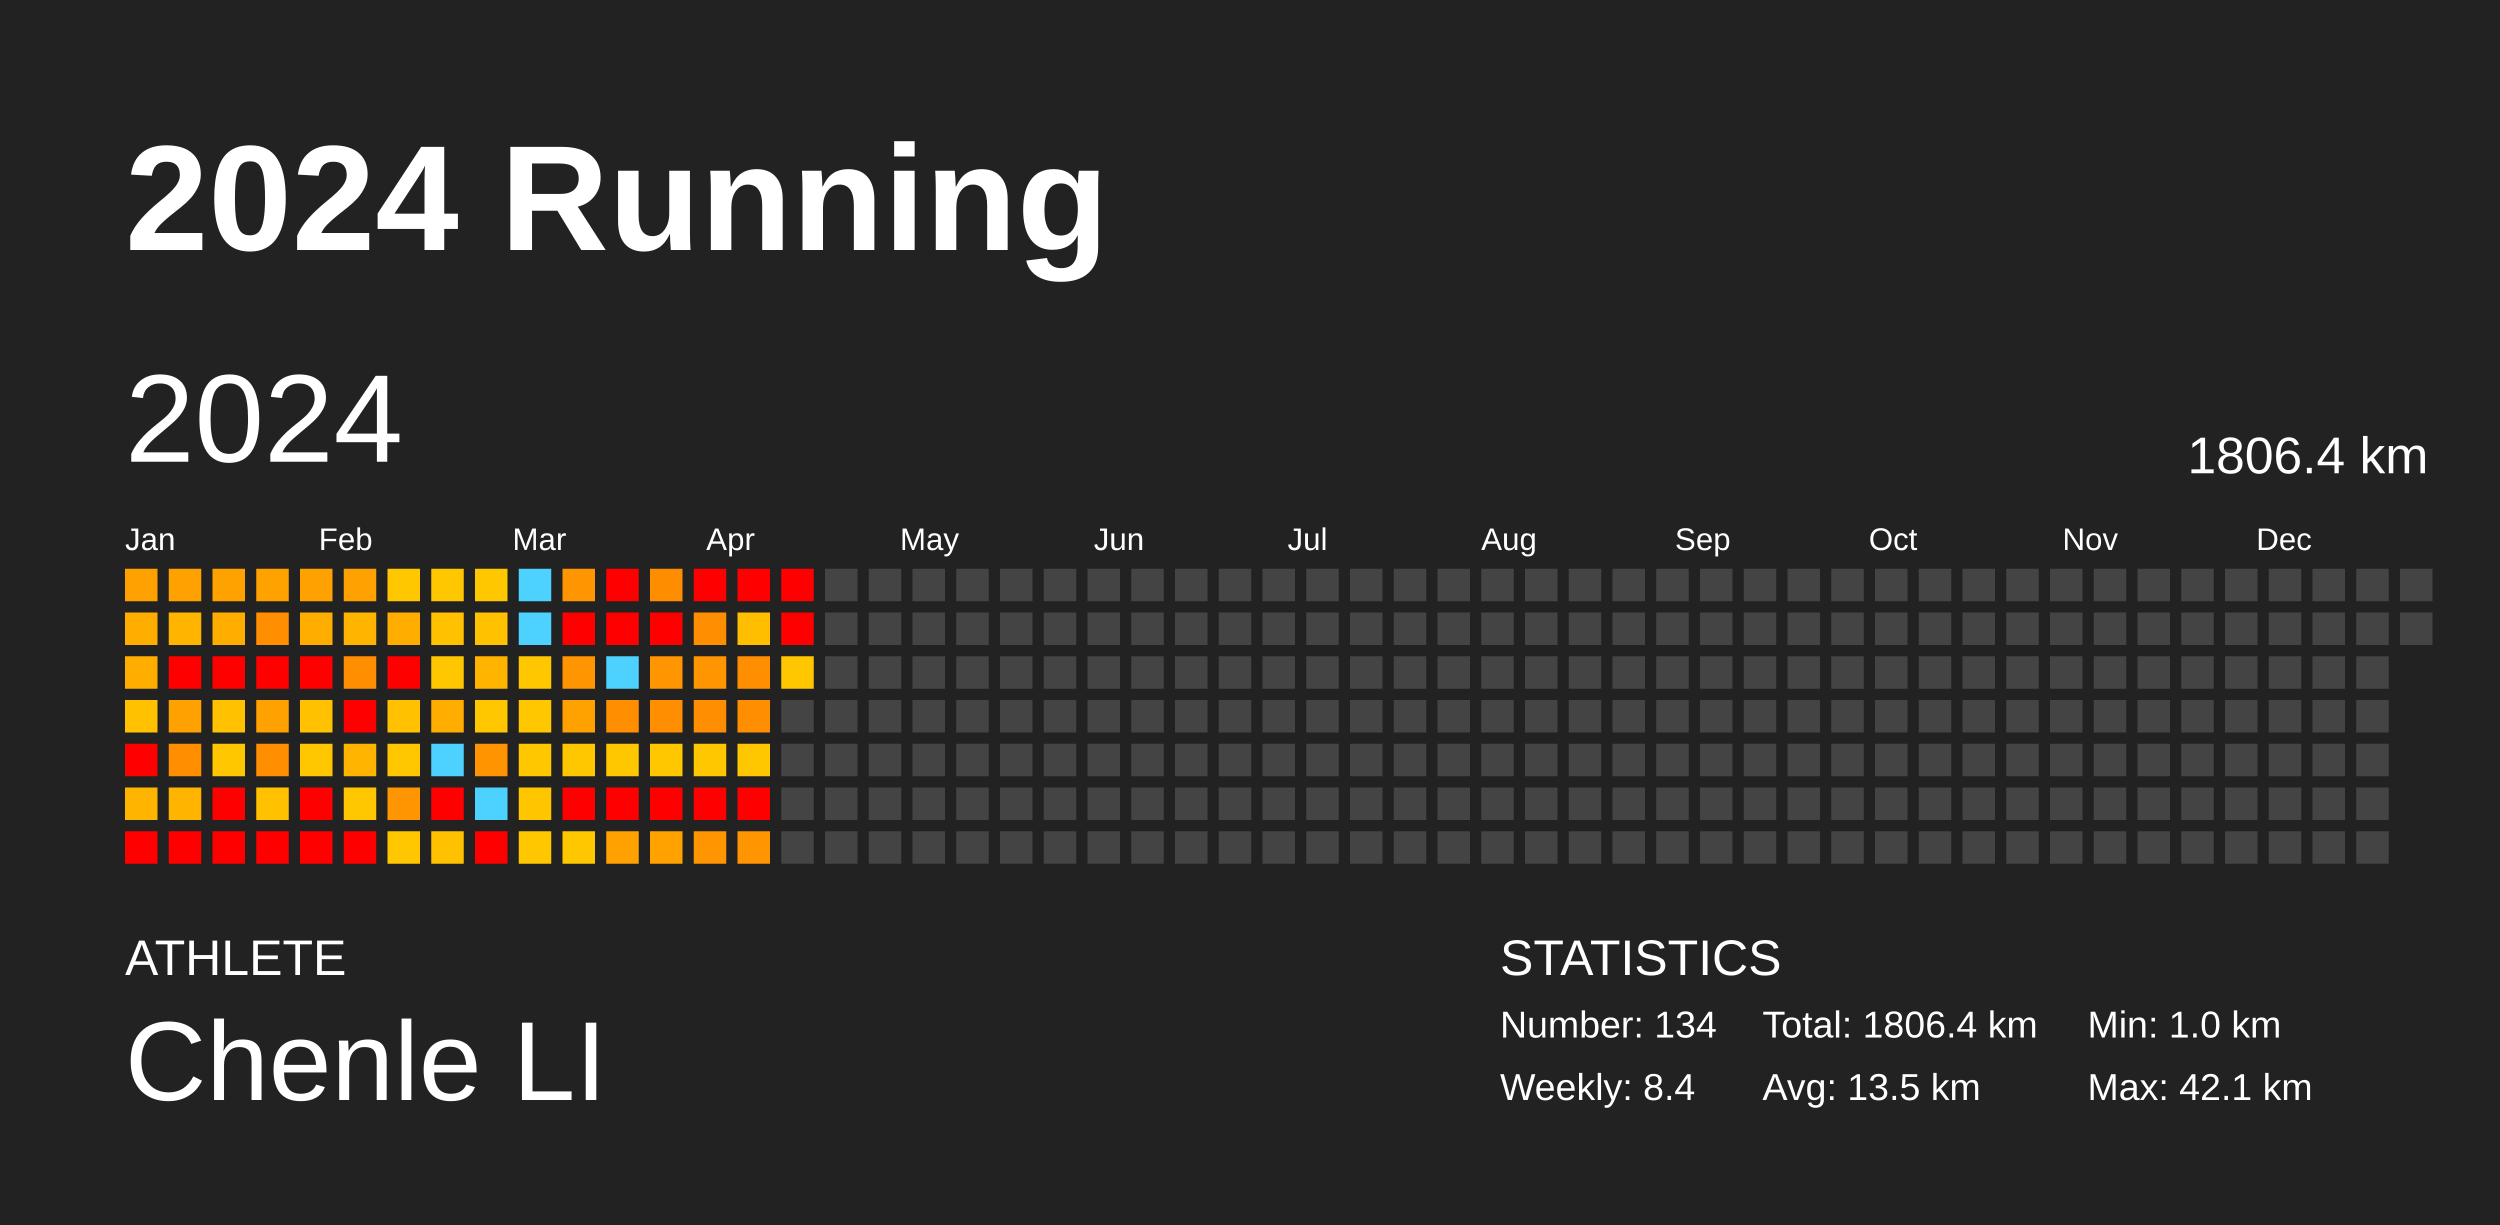
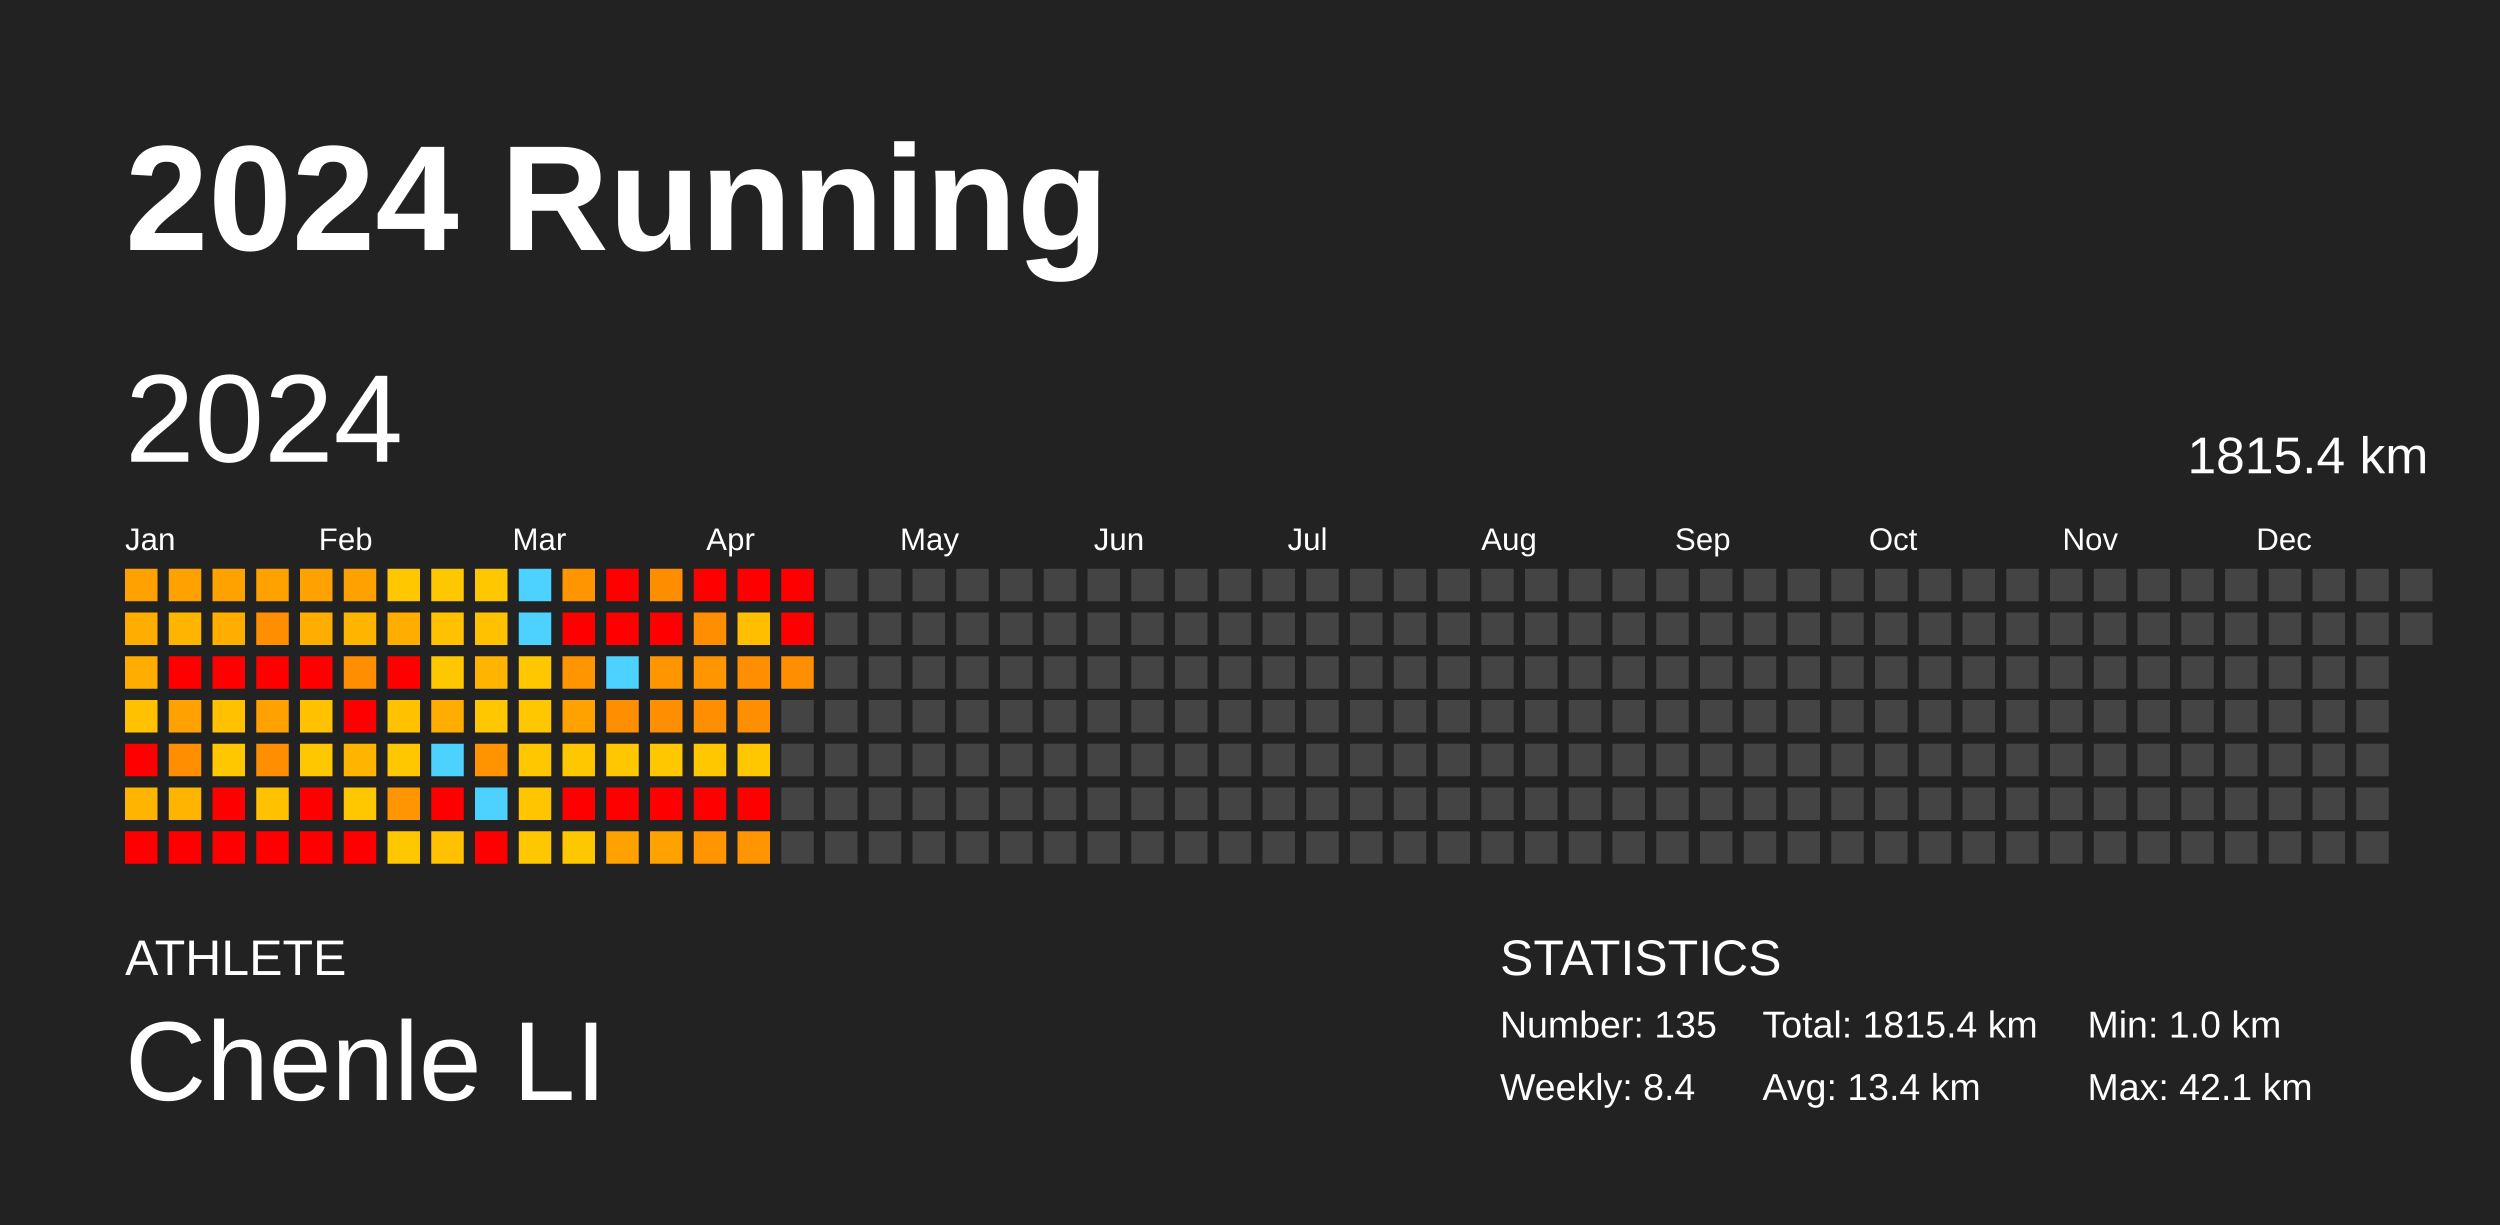
<svg xmlns="http://www.w3.org/2000/svg" baseProfile="full" height="98mm" version="1.1" viewBox="0,0,200,98" width="200mm">
  <defs />
  <rect fill="#222222" height="98" width="200" x="0" y="0" />
  <text fill="#FFFFFF" style="font-size:12px; font-family:Arial; font-weight:bold;" x="10" y="20">2024 Running</text>
  <text fill="#FFFFFF" style="font-size:4px; font-family:Arial" x="10" y="78">ATHLETE</text>
  <text fill="#FFFFFF" style="font-size:9px; font-family:Arial" x="10" y="88">Chenle LI</text>
  <text fill="#FFFFFF" style="font-size:4px; font-family:Arial" x="120" y="78">STATISTICS</text>
-   <text fill="#FFFFFF" style="font-size:3px; font-family:Arial" x="120" y="83">Number: 134</text>
+   <text fill="#FFFFFF" style="font-size:3px; font-family:Arial" x="120" y="83">Number: 135</text>
  <text fill="#FFFFFF" style="font-size:3px; font-family:Arial" x="120" y="88">Weekly: 8.4</text>
-   <text fill="#FFFFFF" style="font-size:3px; font-family:Arial" x="141" y="83">Total: 1806.4 km</text>
-   <text fill="#FFFFFF" style="font-size:3px; font-family:Arial" x="141" y="88">Avg: 13.5 km</text>
+   <text fill="#FFFFFF" style="font-size:3px; font-family:Arial" x="141" y="83">Total: 1815.4 km</text>
+   <text fill="#FFFFFF" style="font-size:3px; font-family:Arial" x="141" y="88">Avg: 13.4 km</text>
  <text fill="#FFFFFF" style="font-size:3px; font-family:Arial" x="167" y="83">Min: 1.0 km</text>
  <text fill="#FFFFFF" style="font-size:3px; font-family:Arial" x="167" y="88">Max: 42.1 km</text>
  <text dominant-baseline="hanging" fill="#FFFFFF" style="font-size:10.0px; font-family:Arial;" x="10" y="30">2024</text>
-   <text dominant-baseline="hanging" fill="#FFFFFF" style="font-size:4.125px; font-family:Arial;" x="175" y="35">1806.4 km</text>
+   <text dominant-baseline="hanging" fill="#FFFFFF" style="font-size:4.125px; font-family:Arial;" x="175" y="35">1815.4 km</text>
  <text fill="#FFFFFF" style="font-size:2.5px; font-family:Arial" x="10.0" y="44">Jan</text>
  <text fill="#FFFFFF" style="font-size:2.5px; font-family:Arial" x="25.5" y="44">Feb</text>
  <text fill="#FFFFFF" style="font-size:2.5px; font-family:Arial" x="41.0" y="44">Mar</text>
  <text fill="#FFFFFF" style="font-size:2.5px; font-family:Arial" x="56.5" y="44">Apr</text>
  <text fill="#FFFFFF" style="font-size:2.5px; font-family:Arial" x="72.0" y="44">May</text>
  <text fill="#FFFFFF" style="font-size:2.5px; font-family:Arial" x="87.5" y="44">Jun</text>
  <text fill="#FFFFFF" style="font-size:2.5px; font-family:Arial" x="103.0" y="44">Jul</text>
  <text fill="#FFFFFF" style="font-size:2.5px; font-family:Arial" x="118.5" y="44">Aug</text>
  <text fill="#FFFFFF" style="font-size:2.5px; font-family:Arial" x="134.0" y="44">Sep</text>
  <text fill="#FFFFFF" style="font-size:2.5px; font-family:Arial" x="149.5" y="44">Oct</text>
  <text fill="#FFFFFF" style="font-size:2.5px; font-family:Arial" x="165.0" y="44">Nov</text>
  <text fill="#FFFFFF" style="font-size:2.5px; font-family:Arial" x="180.5" y="44">Dec</text>
  <rect fill="#ffa100" height="2.6" width="2.6" x="10.0" y="45.5" />
  <rect fill="#ffae00" height="2.6" width="2.6" x="10.0" y="49.0" />
  <rect fill="#ffae00" height="2.6" width="2.6" x="10.0" y="52.5" />
  <rect fill="#ffc100" height="2.6" width="2.6" x="10.0" y="56.0" />
  <rect fill="red" height="2.6" width="2.6" x="10.0" y="59.5" />
  <rect fill="#ffb400" height="2.6" width="2.6" x="10.0" y="63.0" />
  <rect fill="red" height="2.6" width="2.6" x="10.0" y="66.5" />
  <rect fill="#ffa100" height="2.6" width="2.6" x="13.5" y="45.5" />
  <rect fill="#ffb400" height="2.6" width="2.6" x="13.5" y="49.0" />
  <rect fill="red" height="2.6" width="2.6" x="13.5" y="52.5" />
  <rect fill="#ffa100" height="2.6" width="2.6" x="13.5" y="56.0" />
  <rect fill="#ff8f00" height="2.6" width="2.6" x="13.5" y="59.5" />
  <rect fill="#ffb400" height="2.6" width="2.6" x="13.5" y="63.0" />
  <rect fill="red" height="2.6" width="2.6" x="13.5" y="66.5" />
  <rect fill="#ffa200" height="2.6" width="2.6" x="17.0" y="45.5" />
  <rect fill="#ffae00" height="2.6" width="2.6" x="17.0" y="49.0" />
  <rect fill="red" height="2.6" width="2.6" x="17.0" y="52.5" />
  <rect fill="#ffc100" height="2.6" width="2.6" x="17.0" y="56.0" />
  <rect fill="#ffc700" height="2.6" width="2.6" x="17.0" y="59.5" />
  <rect fill="red" height="2.6" width="2.6" x="17.0" y="63.0" />
  <rect fill="red" height="2.6" width="2.6" x="17.0" y="66.5" />
  <rect fill="#ffa200" height="2.6" width="2.6" x="20.5" y="45.5" />
  <rect fill="#ff8f00" height="2.6" width="2.6" x="20.5" y="49.0" />
  <rect fill="red" height="2.6" width="2.6" x="20.5" y="52.5" />
  <rect fill="#ffa100" height="2.6" width="2.6" x="20.5" y="56.0" />
  <rect fill="#ff8f00" height="2.6" width="2.6" x="20.5" y="59.5" />
  <rect fill="#ffc100" height="2.6" width="2.6" x="20.5" y="63.0" />
  <rect fill="red" height="2.6" width="2.6" x="20.5" y="66.5" />
  <rect fill="#ffa100" height="2.6" width="2.6" x="24.0" y="45.5" />
  <rect fill="#ffae00" height="2.6" width="2.6" x="24.0" y="49.0" />
  <rect fill="red" height="2.6" width="2.6" x="24.0" y="52.5" />
  <rect fill="#ffc100" height="2.6" width="2.6" x="24.0" y="56.0" />
  <rect fill="#ffc700" height="2.6" width="2.6" x="24.0" y="59.5" />
  <rect fill="red" height="2.6" width="2.6" x="24.0" y="63.0" />
  <rect fill="red" height="2.6" width="2.6" x="24.0" y="66.5" />
  <rect fill="#ffa100" height="2.6" width="2.6" x="27.5" y="45.5" />
  <rect fill="#ffb400" height="2.6" width="2.6" x="27.5" y="49.0" />
  <rect fill="#ff8f00" height="2.6" width="2.6" x="27.5" y="52.5" />
  <rect fill="red" height="2.6" width="2.6" x="27.5" y="56.0" />
  <rect fill="#ffb400" height="2.6" width="2.6" x="27.5" y="59.5" />
  <rect fill="#ffc700" height="2.6" width="2.6" x="27.5" y="63.0" />
  <rect fill="red" height="2.6" width="2.6" x="27.5" y="66.5" />
  <rect fill="#ffc700" height="2.6" width="2.6" x="31.0" y="45.5" />
  <rect fill="#ffae00" height="2.6" width="2.6" x="31.0" y="49.0" />
  <rect fill="red" height="2.6" width="2.6" x="31.0" y="52.5" />
  <rect fill="#ffc100" height="2.6" width="2.6" x="31.0" y="56.0" />
  <rect fill="#ffc700" height="2.6" width="2.6" x="31.0" y="59.5" />
  <rect fill="#ff9500" height="2.6" width="2.6" x="31.0" y="63.0" />
  <rect fill="#ffc700" height="2.6" width="2.6" x="31.0" y="66.5" />
  <rect fill="#ffc700" height="2.6" width="2.6" x="34.5" y="45.5" />
  <rect fill="#ffc100" height="2.6" width="2.6" x="34.5" y="49.0" />
  <rect fill="#ffc700" height="2.6" width="2.6" x="34.5" y="52.5" />
  <rect fill="#ffae00" height="2.6" width="2.6" x="34.5" y="56.0" />
  <rect fill="#4dd2ff" height="2.6" width="2.6" x="34.5" y="59.5" />
  <rect fill="red" height="2.6" width="2.6" x="34.5" y="63.0" />
  <rect fill="#ffc100" height="2.6" width="2.6" x="34.5" y="66.5" />
  <rect fill="#ffc700" height="2.6" width="2.6" x="38.0" y="45.5" />
  <rect fill="#ffc100" height="2.6" width="2.6" x="38.0" y="49.0" />
  <rect fill="#ffb400" height="2.6" width="2.6" x="38.0" y="52.5" />
  <rect fill="#ffc700" height="2.6" width="2.6" x="38.0" y="56.0" />
  <rect fill="#ff9300" height="2.6" width="2.6" x="38.0" y="59.5" />
  <rect fill="#4dd2ff" height="2.6" width="2.6" x="38.0" y="63.0" />
  <rect fill="red" height="2.6" width="2.6" x="38.0" y="66.5" />
  <rect fill="#4dd2ff" height="2.6" width="2.6" x="41.5" y="45.5" />
  <rect fill="#4dd2ff" height="2.6" width="2.6" x="41.5" y="49.0" />
  <rect fill="#ffc700" height="2.6" width="2.6" x="41.5" y="52.5" />
  <rect fill="#ffc700" height="2.6" width="2.6" x="41.5" y="56.0" />
  <rect fill="#ffc700" height="2.6" width="2.6" x="41.5" y="59.5" />
  <rect fill="#ffc600" height="2.6" width="2.6" x="41.5" y="63.0" />
  <rect fill="#ffc700" height="2.6" width="2.6" x="41.5" y="66.5" />
  <rect fill="#ff9500" height="2.6" width="2.6" x="45.0" y="45.5" />
  <rect fill="red" height="2.6" width="2.6" x="45.0" y="49.0" />
  <rect fill="#ff9500" height="2.6" width="2.6" x="45.0" y="52.5" />
  <rect fill="#ffa200" height="2.6" width="2.6" x="45.0" y="56.0" />
  <rect fill="#ffc700" height="2.6" width="2.6" x="45.0" y="59.5" />
  <rect fill="red" height="2.6" width="2.6" x="45.0" y="63.0" />
  <rect fill="#ffc700" height="2.6" width="2.6" x="45.0" y="66.5" />
  <rect fill="red" height="2.6" width="2.6" x="48.5" y="45.5" />
  <rect fill="red" height="2.6" width="2.6" x="48.5" y="49.0" />
  <rect fill="#4dd2ff" height="2.6" width="2.6" x="48.5" y="52.5" />
  <rect fill="#ff8f00" height="2.6" width="2.6" x="48.5" y="56.0" />
  <rect fill="#ffc700" height="2.6" width="2.6" x="48.5" y="59.5" />
  <rect fill="red" height="2.6" width="2.6" x="48.5" y="63.0" />
  <rect fill="#ffa100" height="2.6" width="2.6" x="48.5" y="66.5" />
  <rect fill="#ff8d00" height="2.6" width="2.6" x="52.0" y="45.5" />
  <rect fill="red" height="2.6" width="2.6" x="52.0" y="49.0" />
  <rect fill="#ff9500" height="2.6" width="2.6" x="52.0" y="52.5" />
  <rect fill="#ff8e00" height="2.6" width="2.6" x="52.0" y="56.0" />
  <rect fill="#ffc700" height="2.6" width="2.6" x="52.0" y="59.5" />
  <rect fill="red" height="2.6" width="2.6" x="52.0" y="63.0" />
  <rect fill="#ffa200" height="2.6" width="2.6" x="52.0" y="66.5" />
  <rect fill="red" height="2.6" width="2.6" x="55.5" y="45.5" />
  <rect fill="#ff8e00" height="2.6" width="2.6" x="55.5" y="49.0" />
  <rect fill="#ff9500" height="2.6" width="2.6" x="55.5" y="52.5" />
  <rect fill="#ff8f00" height="2.6" width="2.6" x="55.5" y="56.0" />
  <rect fill="#ffc700" height="2.6" width="2.6" x="55.5" y="59.5" />
  <rect fill="red" height="2.6" width="2.6" x="55.5" y="63.0" />
  <rect fill="#ff9500" height="2.6" width="2.6" x="55.5" y="66.5" />
  <rect fill="red" height="2.6" width="2.6" x="59.0" y="45.5" />
  <rect fill="#ffbe00" height="2.6" width="2.6" x="59.0" y="49.0" />
  <rect fill="#ff8f00" height="2.6" width="2.6" x="59.0" y="52.5" />
  <rect fill="#ff8e00" height="2.6" width="2.6" x="59.0" y="56.0" />
  <rect fill="#ffc700" height="2.6" width="2.6" x="59.0" y="59.5" />
  <rect fill="red" height="2.6" width="2.6" x="59.0" y="63.0" />
  <rect fill="#ff9500" height="2.6" width="2.6" x="59.0" y="66.5" />
  <rect fill="red" height="2.6" width="2.6" x="62.5" y="45.5" />
  <rect fill="red" height="2.6" width="2.6" x="62.5" y="49.0" />
-   <rect fill="#ffc700" height="2.6" width="2.6" x="62.5" y="52.5" />
+   <rect fill="#ff8f00" height="2.6" width="2.6" x="62.5" y="52.5" />
  <rect fill="#444444" height="2.6" width="2.6" x="62.5" y="56.0" />
  <rect fill="#444444" height="2.6" width="2.6" x="62.5" y="59.5" />
  <rect fill="#444444" height="2.6" width="2.6" x="62.5" y="63.0" />
  <rect fill="#444444" height="2.6" width="2.6" x="62.5" y="66.5" />
  <rect fill="#444444" height="2.6" width="2.6" x="66.0" y="45.5" />
  <rect fill="#444444" height="2.6" width="2.6" x="66.0" y="49.0" />
  <rect fill="#444444" height="2.6" width="2.6" x="66.0" y="52.5" />
  <rect fill="#444444" height="2.6" width="2.6" x="66.0" y="56.0" />
  <rect fill="#444444" height="2.6" width="2.6" x="66.0" y="59.5" />
  <rect fill="#444444" height="2.6" width="2.6" x="66.0" y="63.0" />
  <rect fill="#444444" height="2.6" width="2.6" x="66.0" y="66.5" />
  <rect fill="#444444" height="2.6" width="2.6" x="69.5" y="45.5" />
  <rect fill="#444444" height="2.6" width="2.6" x="69.5" y="49.0" />
  <rect fill="#444444" height="2.6" width="2.6" x="69.5" y="52.5" />
  <rect fill="#444444" height="2.6" width="2.6" x="69.5" y="56.0" />
  <rect fill="#444444" height="2.6" width="2.6" x="69.5" y="59.5" />
  <rect fill="#444444" height="2.6" width="2.6" x="69.5" y="63.0" />
  <rect fill="#444444" height="2.6" width="2.6" x="69.5" y="66.5" />
  <rect fill="#444444" height="2.6" width="2.6" x="73.0" y="45.5" />
  <rect fill="#444444" height="2.6" width="2.6" x="73.0" y="49.0" />
  <rect fill="#444444" height="2.6" width="2.6" x="73.0" y="52.5" />
  <rect fill="#444444" height="2.6" width="2.6" x="73.0" y="56.0" />
  <rect fill="#444444" height="2.6" width="2.6" x="73.0" y="59.5" />
  <rect fill="#444444" height="2.6" width="2.6" x="73.0" y="63.0" />
  <rect fill="#444444" height="2.6" width="2.6" x="73.0" y="66.5" />
  <rect fill="#444444" height="2.6" width="2.6" x="76.5" y="45.5" />
  <rect fill="#444444" height="2.6" width="2.6" x="76.5" y="49.0" />
  <rect fill="#444444" height="2.6" width="2.6" x="76.5" y="52.5" />
  <rect fill="#444444" height="2.6" width="2.6" x="76.5" y="56.0" />
  <rect fill="#444444" height="2.6" width="2.6" x="76.5" y="59.5" />
  <rect fill="#444444" height="2.6" width="2.6" x="76.5" y="63.0" />
  <rect fill="#444444" height="2.6" width="2.6" x="76.5" y="66.5" />
  <rect fill="#444444" height="2.6" width="2.6" x="80.0" y="45.5" />
  <rect fill="#444444" height="2.6" width="2.6" x="80.0" y="49.0" />
  <rect fill="#444444" height="2.6" width="2.6" x="80.0" y="52.5" />
  <rect fill="#444444" height="2.6" width="2.6" x="80.0" y="56.0" />
  <rect fill="#444444" height="2.6" width="2.6" x="80.0" y="59.5" />
  <rect fill="#444444" height="2.6" width="2.6" x="80.0" y="63.0" />
  <rect fill="#444444" height="2.6" width="2.6" x="80.0" y="66.5" />
  <rect fill="#444444" height="2.6" width="2.6" x="83.5" y="45.5" />
  <rect fill="#444444" height="2.6" width="2.6" x="83.5" y="49.0" />
  <rect fill="#444444" height="2.6" width="2.6" x="83.5" y="52.5" />
  <rect fill="#444444" height="2.6" width="2.6" x="83.5" y="56.0" />
  <rect fill="#444444" height="2.6" width="2.6" x="83.5" y="59.5" />
  <rect fill="#444444" height="2.6" width="2.6" x="83.5" y="63.0" />
  <rect fill="#444444" height="2.6" width="2.6" x="83.5" y="66.5" />
  <rect fill="#444444" height="2.6" width="2.6" x="87.0" y="45.5" />
  <rect fill="#444444" height="2.6" width="2.6" x="87.0" y="49.0" />
  <rect fill="#444444" height="2.6" width="2.6" x="87.0" y="52.5" />
  <rect fill="#444444" height="2.6" width="2.6" x="87.0" y="56.0" />
  <rect fill="#444444" height="2.6" width="2.6" x="87.0" y="59.5" />
  <rect fill="#444444" height="2.6" width="2.6" x="87.0" y="63.0" />
  <rect fill="#444444" height="2.6" width="2.6" x="87.0" y="66.5" />
  <rect fill="#444444" height="2.6" width="2.6" x="90.5" y="45.5" />
  <rect fill="#444444" height="2.6" width="2.6" x="90.5" y="49.0" />
  <rect fill="#444444" height="2.6" width="2.6" x="90.5" y="52.5" />
  <rect fill="#444444" height="2.6" width="2.6" x="90.5" y="56.0" />
  <rect fill="#444444" height="2.6" width="2.6" x="90.5" y="59.5" />
  <rect fill="#444444" height="2.6" width="2.6" x="90.5" y="63.0" />
  <rect fill="#444444" height="2.6" width="2.6" x="90.5" y="66.5" />
  <rect fill="#444444" height="2.6" width="2.6" x="94.0" y="45.5" />
  <rect fill="#444444" height="2.6" width="2.6" x="94.0" y="49.0" />
  <rect fill="#444444" height="2.6" width="2.6" x="94.0" y="52.5" />
  <rect fill="#444444" height="2.6" width="2.6" x="94.0" y="56.0" />
  <rect fill="#444444" height="2.6" width="2.6" x="94.0" y="59.5" />
  <rect fill="#444444" height="2.6" width="2.6" x="94.0" y="63.0" />
  <rect fill="#444444" height="2.6" width="2.6" x="94.0" y="66.5" />
  <rect fill="#444444" height="2.6" width="2.6" x="97.5" y="45.5" />
  <rect fill="#444444" height="2.6" width="2.6" x="97.5" y="49.0" />
  <rect fill="#444444" height="2.6" width="2.6" x="97.5" y="52.5" />
  <rect fill="#444444" height="2.6" width="2.6" x="97.5" y="56.0" />
  <rect fill="#444444" height="2.6" width="2.6" x="97.5" y="59.5" />
  <rect fill="#444444" height="2.6" width="2.6" x="97.5" y="63.0" />
  <rect fill="#444444" height="2.6" width="2.6" x="97.5" y="66.5" />
  <rect fill="#444444" height="2.6" width="2.6" x="101.0" y="45.5" />
  <rect fill="#444444" height="2.6" width="2.6" x="101.0" y="49.0" />
  <rect fill="#444444" height="2.6" width="2.6" x="101.0" y="52.5" />
  <rect fill="#444444" height="2.6" width="2.6" x="101.0" y="56.0" />
  <rect fill="#444444" height="2.6" width="2.6" x="101.0" y="59.5" />
  <rect fill="#444444" height="2.6" width="2.6" x="101.0" y="63.0" />
  <rect fill="#444444" height="2.6" width="2.6" x="101.0" y="66.5" />
  <rect fill="#444444" height="2.6" width="2.6" x="104.5" y="45.5" />
  <rect fill="#444444" height="2.6" width="2.6" x="104.5" y="49.0" />
  <rect fill="#444444" height="2.6" width="2.6" x="104.5" y="52.5" />
  <rect fill="#444444" height="2.6" width="2.6" x="104.5" y="56.0" />
  <rect fill="#444444" height="2.6" width="2.6" x="104.5" y="59.5" />
  <rect fill="#444444" height="2.6" width="2.6" x="104.5" y="63.0" />
  <rect fill="#444444" height="2.6" width="2.6" x="104.5" y="66.5" />
  <rect fill="#444444" height="2.6" width="2.6" x="108.0" y="45.5" />
  <rect fill="#444444" height="2.6" width="2.6" x="108.0" y="49.0" />
  <rect fill="#444444" height="2.6" width="2.6" x="108.0" y="52.5" />
  <rect fill="#444444" height="2.6" width="2.6" x="108.0" y="56.0" />
  <rect fill="#444444" height="2.6" width="2.6" x="108.0" y="59.5" />
  <rect fill="#444444" height="2.6" width="2.6" x="108.0" y="63.0" />
  <rect fill="#444444" height="2.6" width="2.6" x="108.0" y="66.5" />
  <rect fill="#444444" height="2.6" width="2.6" x="111.5" y="45.5" />
  <rect fill="#444444" height="2.6" width="2.6" x="111.5" y="49.0" />
  <rect fill="#444444" height="2.6" width="2.6" x="111.5" y="52.5" />
  <rect fill="#444444" height="2.6" width="2.6" x="111.5" y="56.0" />
  <rect fill="#444444" height="2.6" width="2.6" x="111.5" y="59.5" />
  <rect fill="#444444" height="2.6" width="2.6" x="111.5" y="63.0" />
  <rect fill="#444444" height="2.6" width="2.6" x="111.5" y="66.5" />
  <rect fill="#444444" height="2.6" width="2.6" x="115.0" y="45.5" />
  <rect fill="#444444" height="2.6" width="2.6" x="115.0" y="49.0" />
  <rect fill="#444444" height="2.6" width="2.6" x="115.0" y="52.5" />
  <rect fill="#444444" height="2.6" width="2.6" x="115.0" y="56.0" />
  <rect fill="#444444" height="2.6" width="2.6" x="115.0" y="59.5" />
  <rect fill="#444444" height="2.6" width="2.6" x="115.0" y="63.0" />
  <rect fill="#444444" height="2.6" width="2.6" x="115.0" y="66.5" />
  <rect fill="#444444" height="2.6" width="2.6" x="118.5" y="45.5" />
  <rect fill="#444444" height="2.6" width="2.6" x="118.5" y="49.0" />
  <rect fill="#444444" height="2.6" width="2.6" x="118.5" y="52.5" />
  <rect fill="#444444" height="2.6" width="2.6" x="118.5" y="56.0" />
  <rect fill="#444444" height="2.6" width="2.6" x="118.5" y="59.5" />
  <rect fill="#444444" height="2.6" width="2.6" x="118.5" y="63.0" />
  <rect fill="#444444" height="2.6" width="2.6" x="118.5" y="66.5" />
  <rect fill="#444444" height="2.6" width="2.6" x="122.0" y="45.5" />
  <rect fill="#444444" height="2.6" width="2.6" x="122.0" y="49.0" />
  <rect fill="#444444" height="2.6" width="2.6" x="122.0" y="52.5" />
  <rect fill="#444444" height="2.6" width="2.6" x="122.0" y="56.0" />
  <rect fill="#444444" height="2.6" width="2.6" x="122.0" y="59.5" />
  <rect fill="#444444" height="2.6" width="2.6" x="122.0" y="63.0" />
  <rect fill="#444444" height="2.6" width="2.6" x="122.0" y="66.5" />
  <rect fill="#444444" height="2.6" width="2.6" x="125.5" y="45.5" />
  <rect fill="#444444" height="2.6" width="2.6" x="125.5" y="49.0" />
  <rect fill="#444444" height="2.6" width="2.6" x="125.5" y="52.5" />
  <rect fill="#444444" height="2.6" width="2.6" x="125.5" y="56.0" />
  <rect fill="#444444" height="2.6" width="2.6" x="125.5" y="59.5" />
  <rect fill="#444444" height="2.6" width="2.6" x="125.5" y="63.0" />
  <rect fill="#444444" height="2.6" width="2.6" x="125.5" y="66.5" />
  <rect fill="#444444" height="2.6" width="2.6" x="129.0" y="45.5" />
  <rect fill="#444444" height="2.6" width="2.6" x="129.0" y="49.0" />
  <rect fill="#444444" height="2.6" width="2.6" x="129.0" y="52.5" />
  <rect fill="#444444" height="2.6" width="2.6" x="129.0" y="56.0" />
  <rect fill="#444444" height="2.6" width="2.6" x="129.0" y="59.5" />
  <rect fill="#444444" height="2.6" width="2.6" x="129.0" y="63.0" />
  <rect fill="#444444" height="2.6" width="2.6" x="129.0" y="66.5" />
  <rect fill="#444444" height="2.6" width="2.6" x="132.5" y="45.5" />
  <rect fill="#444444" height="2.6" width="2.6" x="132.5" y="49.0" />
  <rect fill="#444444" height="2.6" width="2.6" x="132.5" y="52.5" />
  <rect fill="#444444" height="2.6" width="2.6" x="132.5" y="56.0" />
  <rect fill="#444444" height="2.6" width="2.6" x="132.5" y="59.5" />
  <rect fill="#444444" height="2.6" width="2.6" x="132.5" y="63.0" />
  <rect fill="#444444" height="2.6" width="2.6" x="132.5" y="66.5" />
  <rect fill="#444444" height="2.6" width="2.6" x="136.0" y="45.5" />
  <rect fill="#444444" height="2.6" width="2.6" x="136.0" y="49.0" />
  <rect fill="#444444" height="2.6" width="2.6" x="136.0" y="52.5" />
  <rect fill="#444444" height="2.6" width="2.6" x="136.0" y="56.0" />
  <rect fill="#444444" height="2.6" width="2.6" x="136.0" y="59.5" />
  <rect fill="#444444" height="2.6" width="2.6" x="136.0" y="63.0" />
  <rect fill="#444444" height="2.6" width="2.6" x="136.0" y="66.5" />
  <rect fill="#444444" height="2.6" width="2.6" x="139.5" y="45.5" />
  <rect fill="#444444" height="2.6" width="2.6" x="139.5" y="49.0" />
  <rect fill="#444444" height="2.6" width="2.6" x="139.5" y="52.5" />
  <rect fill="#444444" height="2.6" width="2.6" x="139.5" y="56.0" />
  <rect fill="#444444" height="2.6" width="2.6" x="139.5" y="59.5" />
  <rect fill="#444444" height="2.6" width="2.6" x="139.5" y="63.0" />
  <rect fill="#444444" height="2.6" width="2.6" x="139.5" y="66.5" />
  <rect fill="#444444" height="2.6" width="2.6" x="143.0" y="45.5" />
  <rect fill="#444444" height="2.6" width="2.6" x="143.0" y="49.0" />
  <rect fill="#444444" height="2.6" width="2.6" x="143.0" y="52.5" />
  <rect fill="#444444" height="2.6" width="2.6" x="143.0" y="56.0" />
  <rect fill="#444444" height="2.6" width="2.6" x="143.0" y="59.5" />
  <rect fill="#444444" height="2.6" width="2.6" x="143.0" y="63.0" />
  <rect fill="#444444" height="2.6" width="2.6" x="143.0" y="66.5" />
  <rect fill="#444444" height="2.6" width="2.6" x="146.5" y="45.5" />
  <rect fill="#444444" height="2.6" width="2.6" x="146.5" y="49.0" />
  <rect fill="#444444" height="2.6" width="2.6" x="146.5" y="52.5" />
  <rect fill="#444444" height="2.6" width="2.6" x="146.5" y="56.0" />
  <rect fill="#444444" height="2.6" width="2.6" x="146.5" y="59.5" />
  <rect fill="#444444" height="2.6" width="2.6" x="146.5" y="63.0" />
  <rect fill="#444444" height="2.6" width="2.6" x="146.5" y="66.5" />
  <rect fill="#444444" height="2.6" width="2.6" x="150.0" y="45.5" />
  <rect fill="#444444" height="2.6" width="2.6" x="150.0" y="49.0" />
  <rect fill="#444444" height="2.6" width="2.6" x="150.0" y="52.5" />
  <rect fill="#444444" height="2.6" width="2.6" x="150.0" y="56.0" />
  <rect fill="#444444" height="2.6" width="2.6" x="150.0" y="59.5" />
  <rect fill="#444444" height="2.6" width="2.6" x="150.0" y="63.0" />
  <rect fill="#444444" height="2.6" width="2.6" x="150.0" y="66.5" />
  <rect fill="#444444" height="2.6" width="2.6" x="153.5" y="45.5" />
  <rect fill="#444444" height="2.6" width="2.6" x="153.5" y="49.0" />
  <rect fill="#444444" height="2.6" width="2.6" x="153.5" y="52.5" />
  <rect fill="#444444" height="2.6" width="2.6" x="153.5" y="56.0" />
  <rect fill="#444444" height="2.6" width="2.6" x="153.5" y="59.5" />
  <rect fill="#444444" height="2.6" width="2.6" x="153.5" y="63.0" />
  <rect fill="#444444" height="2.6" width="2.6" x="153.5" y="66.5" />
  <rect fill="#444444" height="2.6" width="2.6" x="157.0" y="45.5" />
  <rect fill="#444444" height="2.6" width="2.6" x="157.0" y="49.0" />
  <rect fill="#444444" height="2.6" width="2.6" x="157.0" y="52.5" />
  <rect fill="#444444" height="2.6" width="2.6" x="157.0" y="56.0" />
  <rect fill="#444444" height="2.6" width="2.6" x="157.0" y="59.5" />
  <rect fill="#444444" height="2.6" width="2.6" x="157.0" y="63.0" />
  <rect fill="#444444" height="2.6" width="2.6" x="157.0" y="66.5" />
  <rect fill="#444444" height="2.6" width="2.6" x="160.5" y="45.5" />
  <rect fill="#444444" height="2.6" width="2.6" x="160.5" y="49.0" />
  <rect fill="#444444" height="2.6" width="2.6" x="160.5" y="52.5" />
  <rect fill="#444444" height="2.6" width="2.6" x="160.5" y="56.0" />
  <rect fill="#444444" height="2.6" width="2.6" x="160.5" y="59.5" />
  <rect fill="#444444" height="2.6" width="2.6" x="160.5" y="63.0" />
  <rect fill="#444444" height="2.6" width="2.6" x="160.5" y="66.5" />
  <rect fill="#444444" height="2.6" width="2.6" x="164.0" y="45.5" />
  <rect fill="#444444" height="2.6" width="2.6" x="164.0" y="49.0" />
  <rect fill="#444444" height="2.6" width="2.6" x="164.0" y="52.5" />
  <rect fill="#444444" height="2.6" width="2.6" x="164.0" y="56.0" />
  <rect fill="#444444" height="2.6" width="2.6" x="164.0" y="59.5" />
  <rect fill="#444444" height="2.6" width="2.6" x="164.0" y="63.0" />
  <rect fill="#444444" height="2.6" width="2.6" x="164.0" y="66.5" />
  <rect fill="#444444" height="2.6" width="2.6" x="167.5" y="45.5" />
  <rect fill="#444444" height="2.6" width="2.6" x="167.5" y="49.0" />
  <rect fill="#444444" height="2.6" width="2.6" x="167.5" y="52.5" />
  <rect fill="#444444" height="2.6" width="2.6" x="167.5" y="56.0" />
  <rect fill="#444444" height="2.6" width="2.6" x="167.5" y="59.5" />
  <rect fill="#444444" height="2.6" width="2.6" x="167.5" y="63.0" />
  <rect fill="#444444" height="2.6" width="2.6" x="167.5" y="66.5" />
  <rect fill="#444444" height="2.6" width="2.6" x="171.0" y="45.5" />
  <rect fill="#444444" height="2.6" width="2.6" x="171.0" y="49.0" />
  <rect fill="#444444" height="2.6" width="2.6" x="171.0" y="52.5" />
  <rect fill="#444444" height="2.6" width="2.6" x="171.0" y="56.0" />
  <rect fill="#444444" height="2.6" width="2.6" x="171.0" y="59.5" />
  <rect fill="#444444" height="2.6" width="2.6" x="171.0" y="63.0" />
  <rect fill="#444444" height="2.6" width="2.6" x="171.0" y="66.5" />
  <rect fill="#444444" height="2.6" width="2.6" x="174.5" y="45.5" />
  <rect fill="#444444" height="2.6" width="2.6" x="174.5" y="49.0" />
  <rect fill="#444444" height="2.6" width="2.6" x="174.5" y="52.5" />
  <rect fill="#444444" height="2.6" width="2.6" x="174.5" y="56.0" />
  <rect fill="#444444" height="2.6" width="2.6" x="174.5" y="59.5" />
  <rect fill="#444444" height="2.6" width="2.6" x="174.5" y="63.0" />
  <rect fill="#444444" height="2.6" width="2.6" x="174.5" y="66.5" />
  <rect fill="#444444" height="2.6" width="2.6" x="178.0" y="45.5" />
  <rect fill="#444444" height="2.6" width="2.6" x="178.0" y="49.0" />
  <rect fill="#444444" height="2.6" width="2.6" x="178.0" y="52.5" />
  <rect fill="#444444" height="2.6" width="2.6" x="178.0" y="56.0" />
  <rect fill="#444444" height="2.6" width="2.6" x="178.0" y="59.5" />
  <rect fill="#444444" height="2.6" width="2.6" x="178.0" y="63.0" />
  <rect fill="#444444" height="2.6" width="2.6" x="178.0" y="66.5" />
  <rect fill="#444444" height="2.6" width="2.6" x="181.5" y="45.5" />
  <rect fill="#444444" height="2.6" width="2.6" x="181.5" y="49.0" />
  <rect fill="#444444" height="2.6" width="2.6" x="181.5" y="52.5" />
  <rect fill="#444444" height="2.6" width="2.6" x="181.5" y="56.0" />
  <rect fill="#444444" height="2.6" width="2.6" x="181.5" y="59.5" />
  <rect fill="#444444" height="2.6" width="2.6" x="181.5" y="63.0" />
  <rect fill="#444444" height="2.6" width="2.6" x="181.5" y="66.5" />
  <rect fill="#444444" height="2.6" width="2.6" x="185.0" y="45.5" />
  <rect fill="#444444" height="2.6" width="2.6" x="185.0" y="49.0" />
  <rect fill="#444444" height="2.6" width="2.6" x="185.0" y="52.5" />
  <rect fill="#444444" height="2.6" width="2.6" x="185.0" y="56.0" />
  <rect fill="#444444" height="2.6" width="2.6" x="185.0" y="59.5" />
  <rect fill="#444444" height="2.6" width="2.6" x="185.0" y="63.0" />
  <rect fill="#444444" height="2.6" width="2.6" x="185.0" y="66.5" />
  <rect fill="#444444" height="2.6" width="2.6" x="188.5" y="45.5" />
  <rect fill="#444444" height="2.6" width="2.6" x="188.5" y="49.0" />
  <rect fill="#444444" height="2.6" width="2.6" x="188.5" y="52.5" />
  <rect fill="#444444" height="2.6" width="2.6" x="188.5" y="56.0" />
  <rect fill="#444444" height="2.6" width="2.6" x="188.5" y="59.5" />
  <rect fill="#444444" height="2.6" width="2.6" x="188.5" y="63.0" />
  <rect fill="#444444" height="2.6" width="2.6" x="188.5" y="66.5" />
  <rect fill="#444444" height="2.6" width="2.6" x="192.0" y="45.5" />
  <rect fill="#444444" height="2.6" width="2.6" x="192.0" y="49.0" />
</svg>
